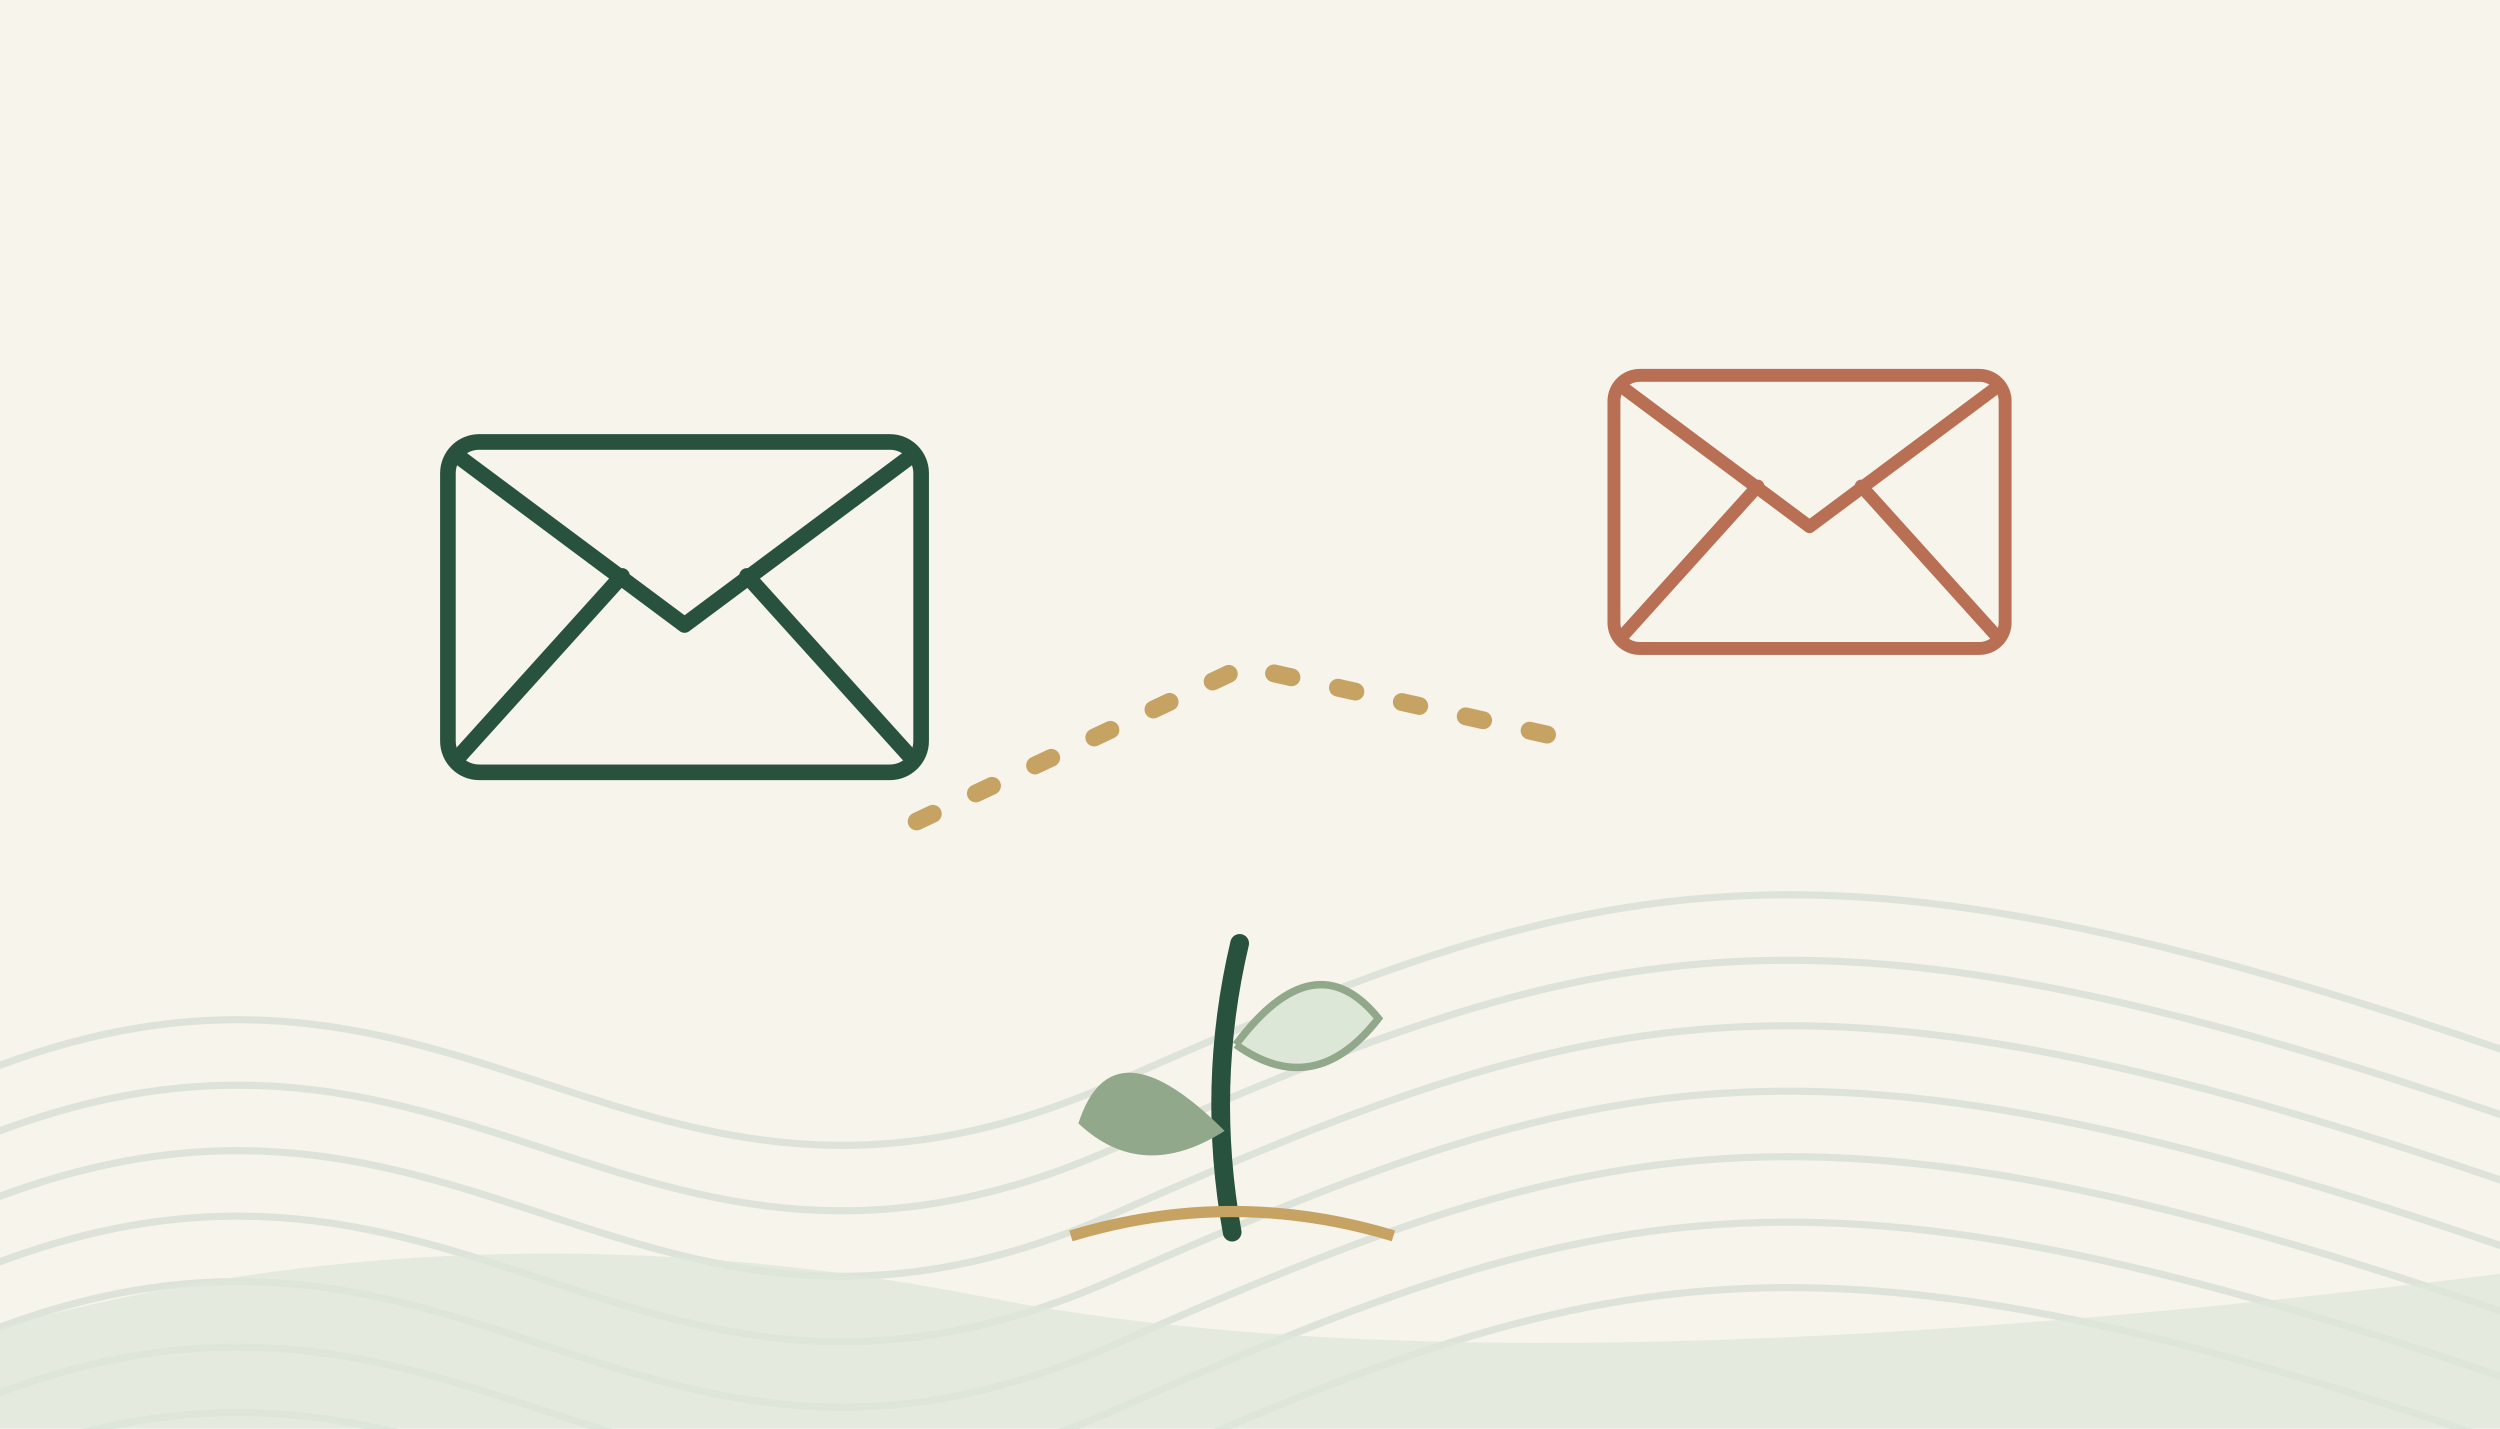
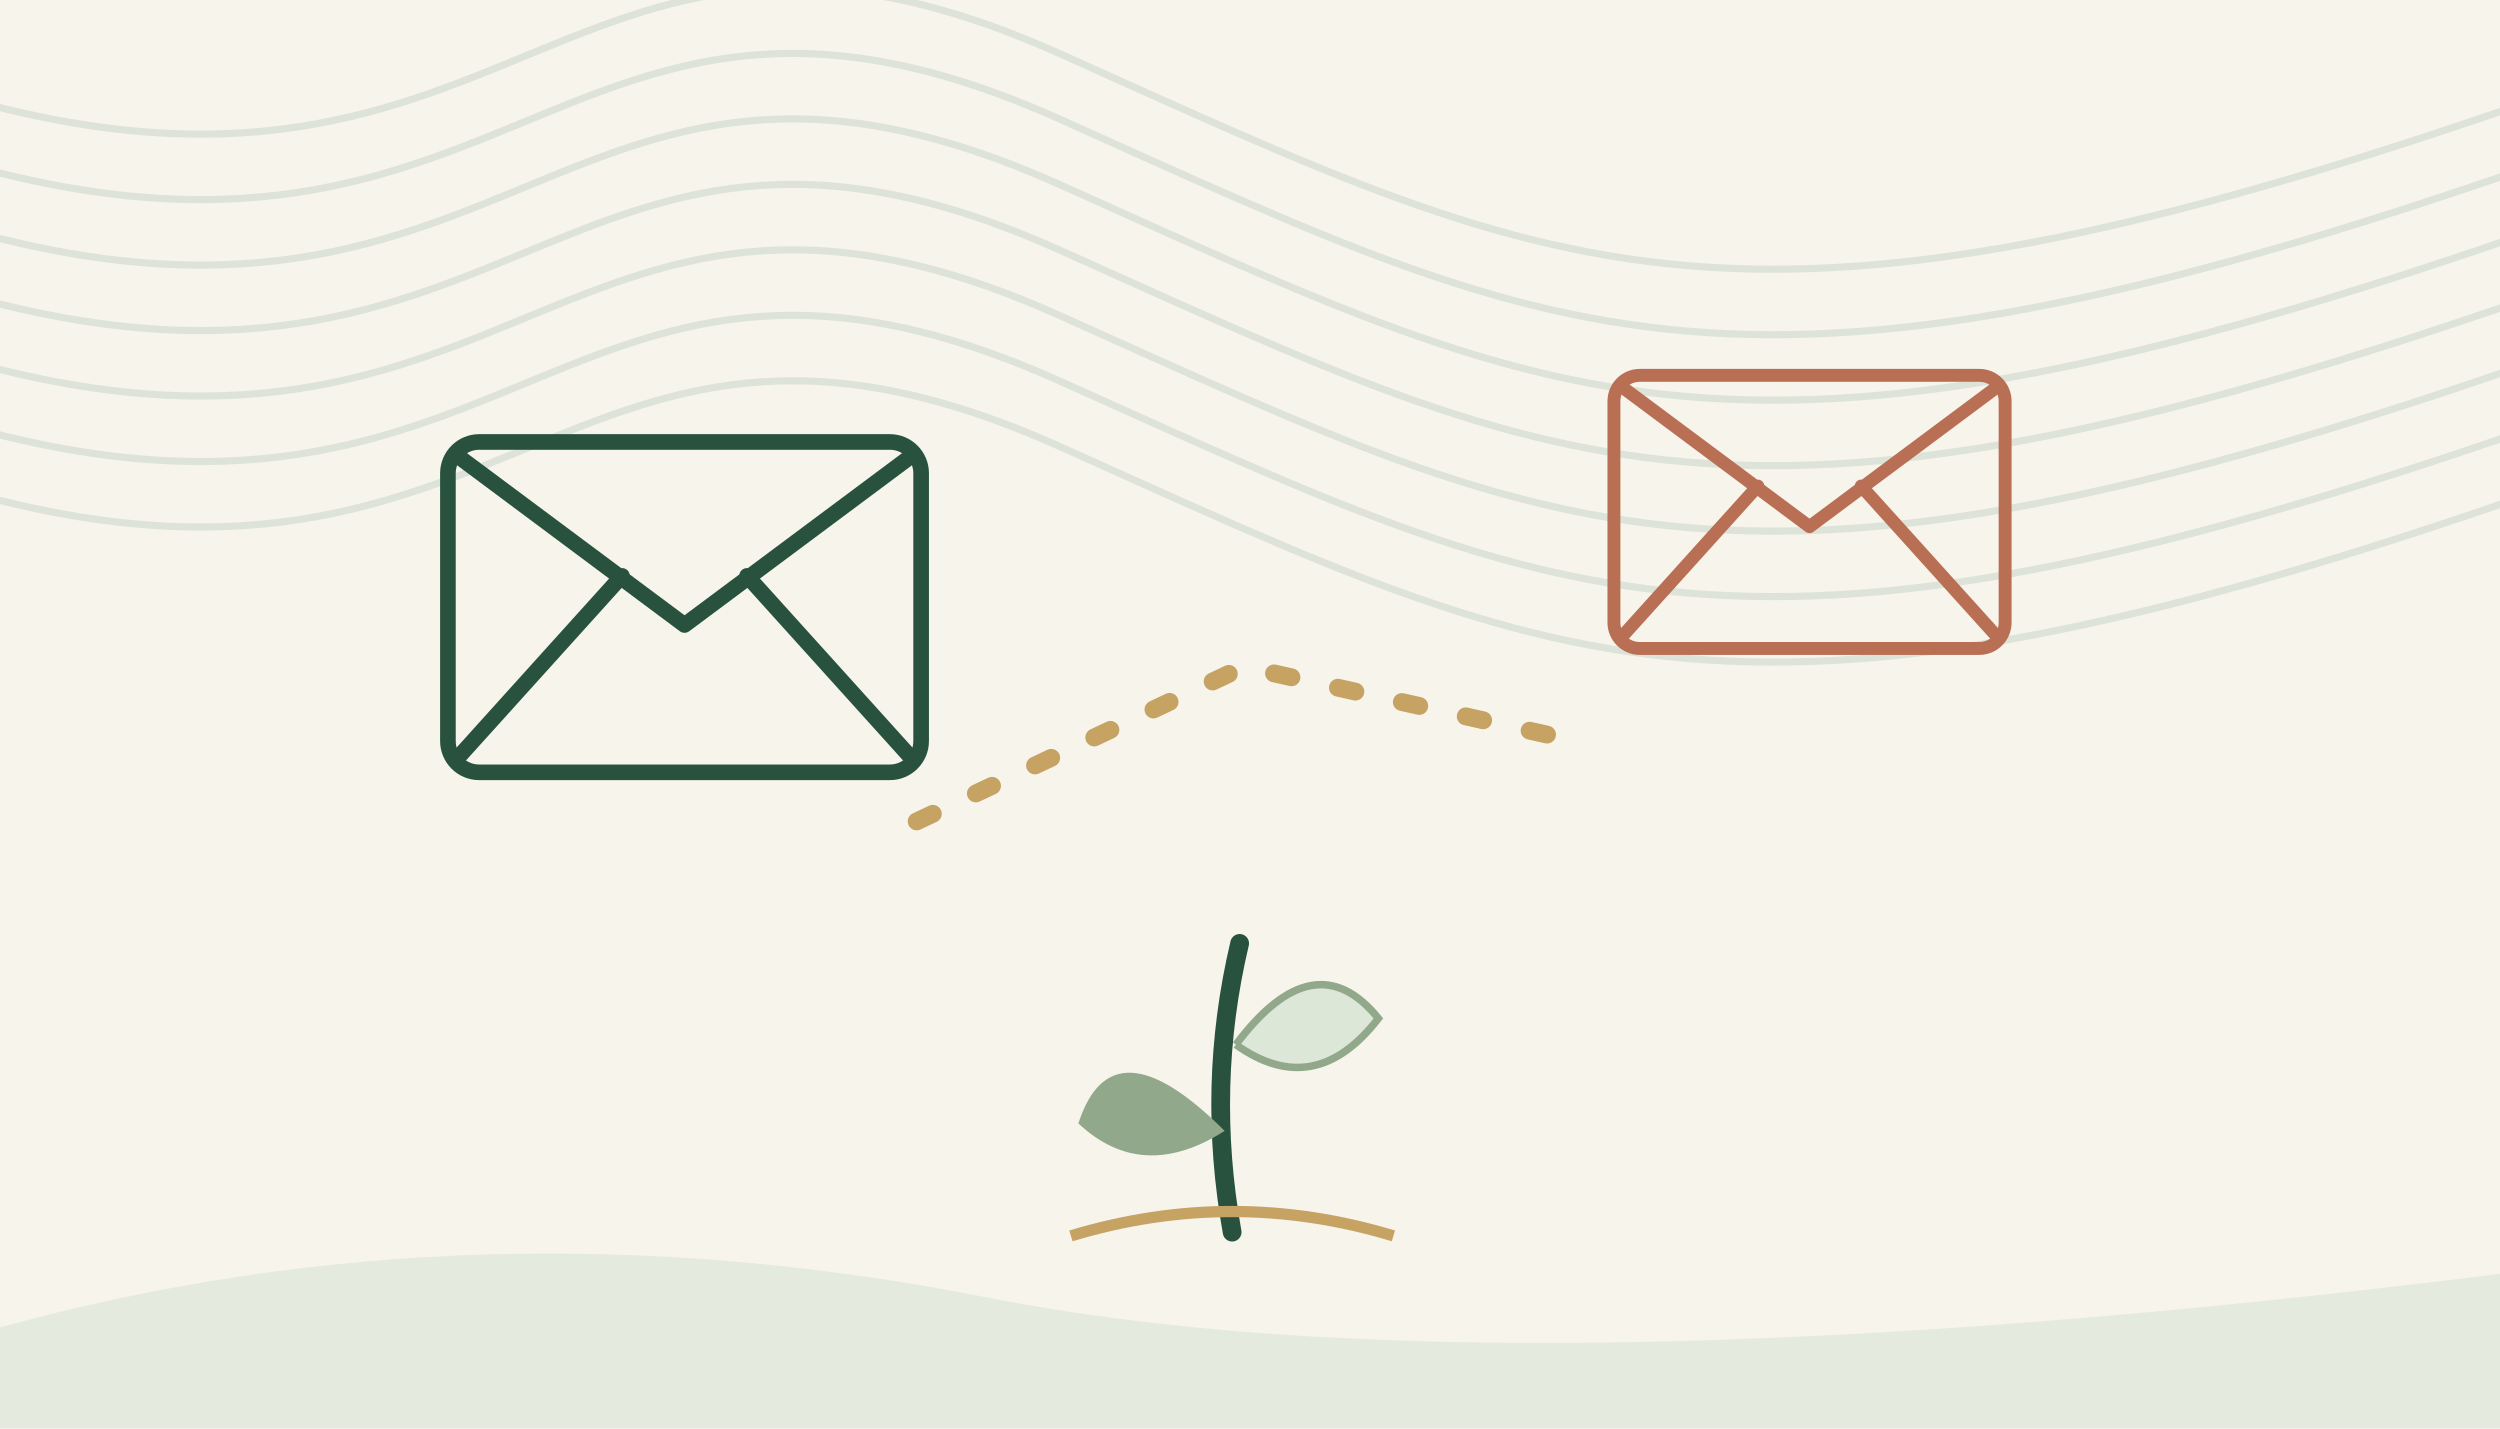
<svg xmlns="http://www.w3.org/2000/svg" width="420" height="240" viewBox="0 0 420 240" role="img">
  <rect width="420" height="240" fill="#F7F4EC" />
  <g opacity="0.78">
-     <path d="M-20 188 C75 138 101 220 187 182 S307 135 442 184" fill="none" stroke="#D6DED3" stroke-width="1.2" />
-     <path d="M-20 199 C75 149 101 231 187 193 S307 146 442 195" fill="none" stroke="#D6DED3" stroke-width="1.2" />
-     <path d="M-20 210 C75 160 101 242 187 204 S307 157 442 206" fill="none" stroke="#D6DED3" stroke-width="1.2" />
-     <path d="M-20 221 C75 171 101 253 187 215 S307 168 442 217" fill="none" stroke="#D6DED3" stroke-width="1.2" />
-     <path d="M-20 232 C75 182 101 264 187 226 S307 179 442 228" fill="none" stroke="#D6DED3" stroke-width="1.2" />
-     <path d="M-20 243 C75 193 101 275 187 237 S307 190 442 239" fill="none" stroke="#D6DED3" stroke-width="1.2" />
-     <path d="M-20 254 C75 204 101 286 187 248 S307 201 442 250" fill="none" stroke="#D6DED3" stroke-width="1.2" />
+     <path d="M-20 12 C87 50 91 -30 178 9 S293 65 442 11" fill="none" stroke="#D6DED3" stroke-width="1.2" />
+     <path d="M-20 23 C87 61 91 -19 178 20 S293 76 442 22" fill="none" stroke="#D6DED3" stroke-width="1.2" />
+     <path d="M-20 34 C87 72 91 -8 178 31 S293 87 442 33" fill="none" stroke="#D6DED3" stroke-width="1.2" />
+     <path d="M-20 45 C87 83 91 3 178 42 S293 98 442 44" fill="none" stroke="#D6DED3" stroke-width="1.2" />
+     <path d="M-20 56 C87 94 91 14 178 53 S293 109 442 55" fill="none" stroke="#D6DED3" stroke-width="1.2" />
+     <path d="M-20 67 C87 105 91 25 178 64 S293 120 442 66" fill="none" stroke="#D6DED3" stroke-width="1.2" />
+     <path d="M-20 78 C87 116 91 36 178 75 S293 131 442 77" fill="none" stroke="#D6DED3" stroke-width="1.2" />
  </g>
  <path d="M0 223 Q80 201 166 218 T420 214 V240 H0 Z" fill="#DDE7D8" opacity="0.72" />
  <g transform="translate(115 102) scale(0.75)" fill="none" stroke="#28513E" stroke-width="3.5" stroke-linecap="round" stroke-linejoin="round">
    <rect x="-53" y="-37" width="106" height="74" rx="7" />
    <path d="M-51 -34 L0 4 L51 -34 M-51 34 L-14 -7 M51 34 L14 -7" />
  </g>
  <g transform="translate(304 86) scale(0.62)" fill="none" stroke="#B86F54" stroke-width="3.5" stroke-linecap="round" stroke-linejoin="round">
    <rect x="-53" y="-37" width="106" height="74" rx="7" />
    <path d="M-51 -34 L0 4 L51 -34 M-51 34 L-14 -7 M51 34 L14 -7" />
  </g>
  <polyline points="154,138 209,112 267,125" fill="none" stroke="#C6A263" stroke-width="3" stroke-linecap="round" stroke-linejoin="round" stroke-dasharray="3 8" />
  <g transform="translate(207 207) scale(0.63)">
    <path d="M0 0 Q-7 -39 2 -77" fill="none" stroke="#28513E" stroke-width="5" stroke-linecap="round" />
    <path d="M-2 -27 Q-32 -57 -41 -29 Q-24 -13 -2 -27" fill="#91A88A" />
    <path d="M1 -50 Q22 -78 39 -57 Q22 -35 1 -50" fill="#DDE7D8" stroke="#91A88A" stroke-width="2" />
    <path d="M-43 1 Q0 -12 43 1" fill="none" stroke="#C6A263" stroke-width="3" />
  </g>
</svg>
